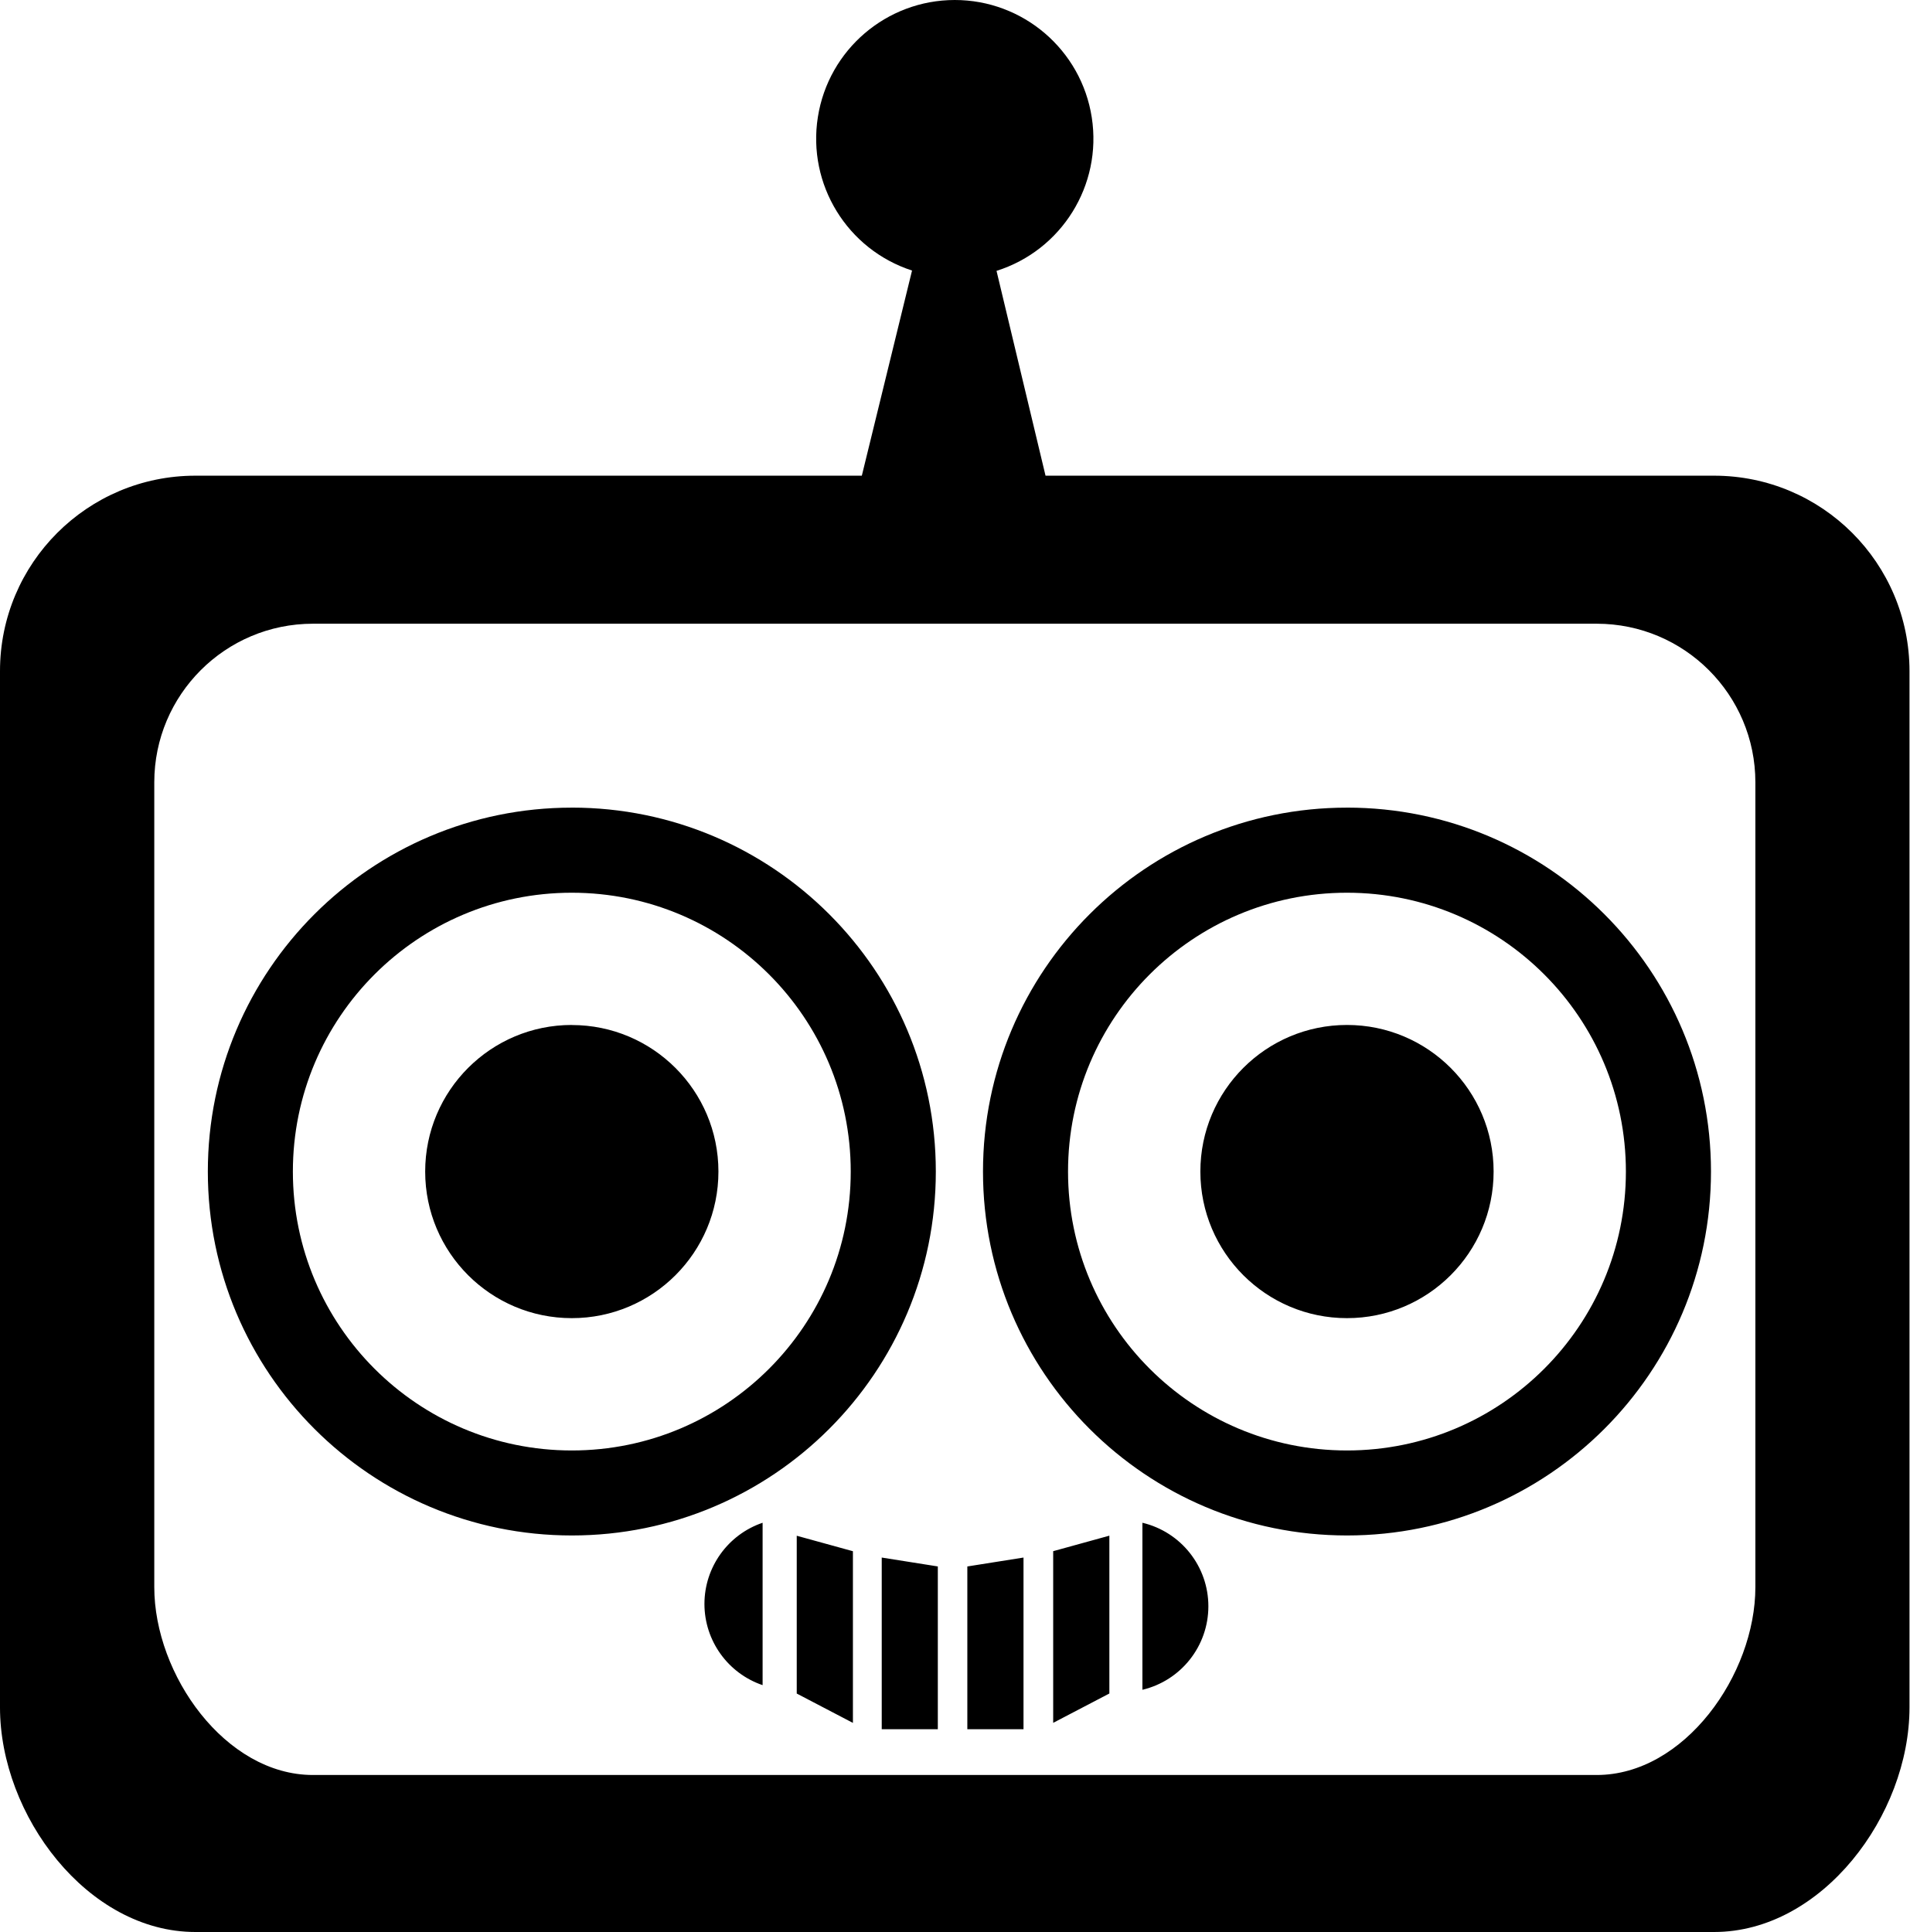
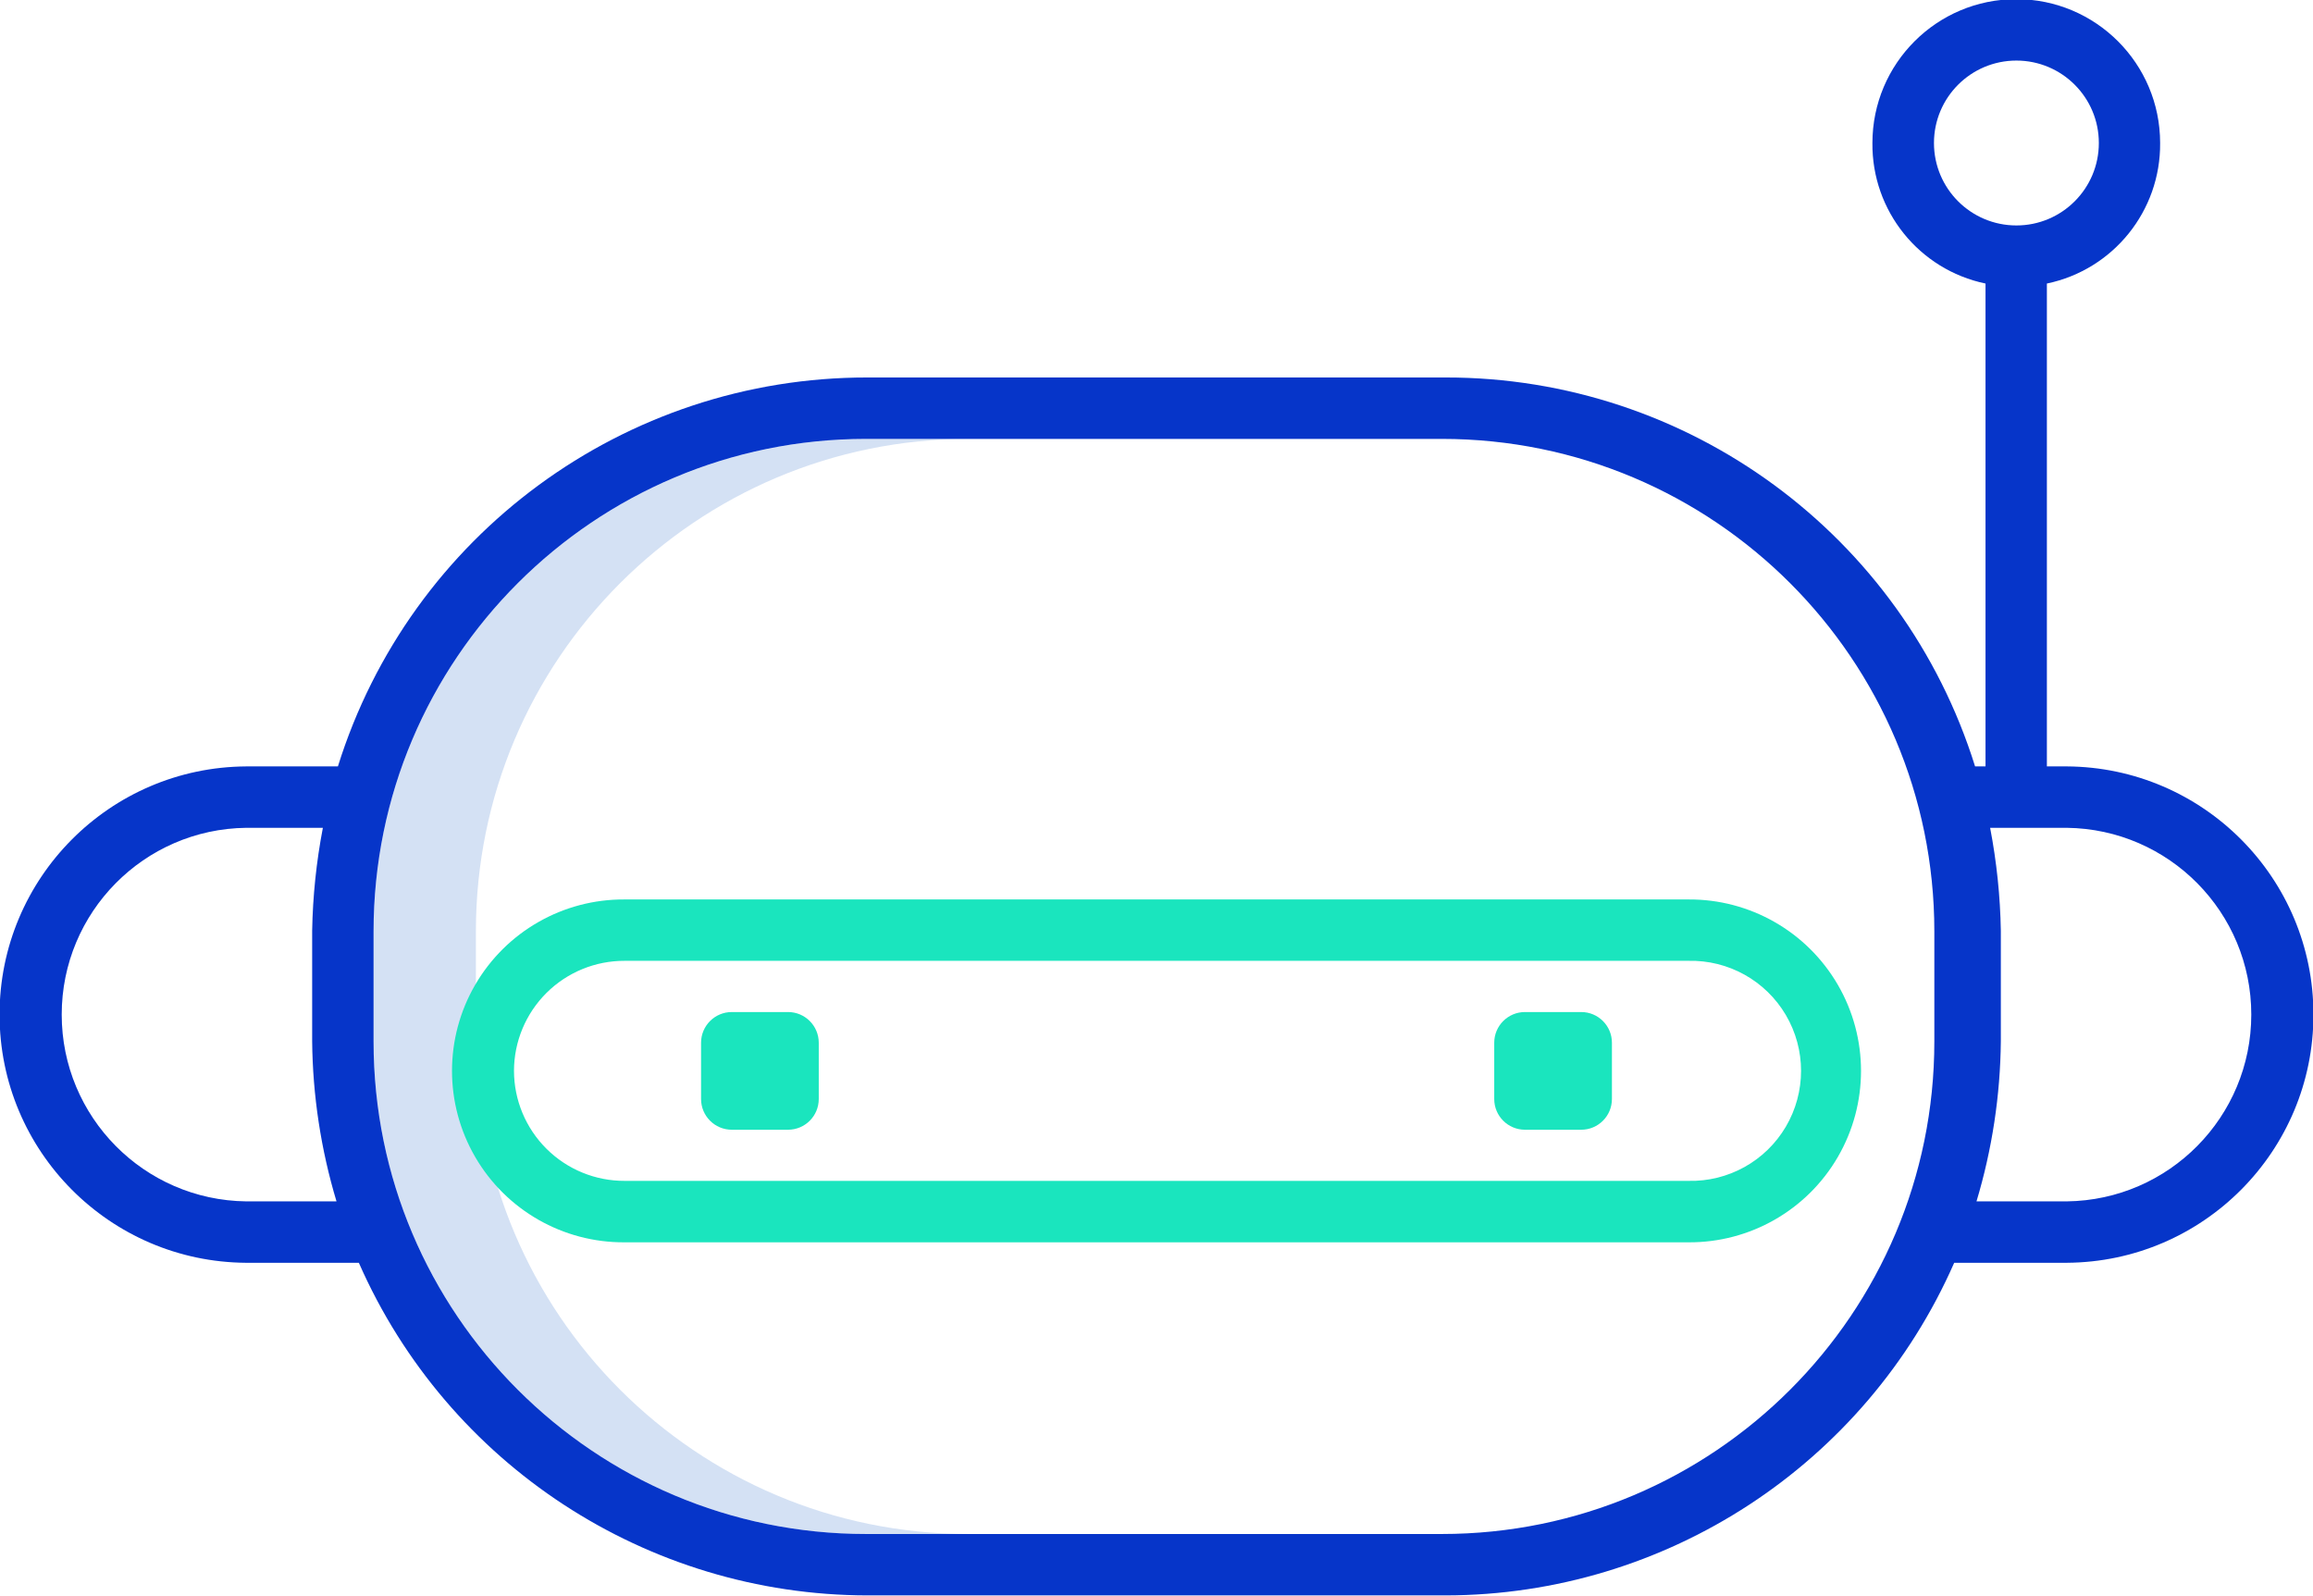
- <svg xmlns="http://www.w3.org/2000/svg" width="82.293" height="83.281" viewBox="0 0 82.293 83.281">
-   <path id="Icon_simple-probot" data-name="Icon simple-probot" d="M41.147.06a5.977,5.977,0,0,0-1.841,11.662l-2.164,8.843H8.421A8.421,8.421,0,0,0,0,28.986V73.661c0,4.651,3.77,9.68,8.421,9.68H73.872c4.65,0,8.421-5.031,8.421-9.68V28.986a8.423,8.423,0,0,0-8.421-8.421H45.059l-2.112-8.829A5.977,5.977,0,0,0,41.143.06ZM13.486,26.946H68.814a6.838,6.838,0,0,1,6.837,6.837v34.69c0,3.776-3.061,8.1-6.837,8.1H13.486c-3.776,0-6.837-4.32-6.837-8.1V33.783A6.838,6.838,0,0,1,13.486,26.946Zm11.158,7.928A15.687,15.687,0,1,0,40.331,50.561,15.687,15.687,0,0,0,24.643,34.873Zm33.408,0A15.687,15.687,0,1,0,73.738,50.561,15.687,15.687,0,0,0,58.051,34.873ZM24.643,38.542A12.021,12.021,0,1,1,12.622,50.563,12.019,12.019,0,0,1,24.643,38.542Zm33.408,0A12.021,12.021,0,1,1,46.029,50.563,12.019,12.019,0,0,1,58.051,38.542Zm-33.408,5.7a6.319,6.319,0,1,0,6.319,6.319A6.319,6.319,0,0,0,24.643,44.245Zm33.408,0a6.319,6.319,0,1,0,6.319,6.319,6.319,6.319,0,0,0-6.319-6.319ZM34.337,66.257v6.805l2.421,1.265v-7.4l-2.421-.667ZM38,67.2v7.4h2.417V67.583Zm3.689.384V74.6H44.11V67.2Zm3.7-.659v7.4l2.421-1.265V66.257ZM49.234,65.7v7.2a3.7,3.7,0,0,0,2.843-3.6v0a3.7,3.7,0,0,0-2.843-3.6Zm-16.368,0a3.7,3.7,0,0,0-2.507,3.5v0a3.7,3.7,0,0,0,2.507,3.5Z" transform="translate(0 -0.06)" />
+ <svg xmlns="http://www.w3.org/2000/svg" id="robot" width="248" height="171.057" viewBox="0 0 248 171.057">
+   <path id="Trazado_28" data-name="Trazado 28" d="M83.973,150.38V138.567a52.8,52.8,0,0,1,52.8-52.8H125.8a52.8,52.8,0,0,0-52.8,52.8V150.38a52.8,52.8,0,0,0,52.8,52.8h10.973A52.8,52.8,0,0,1,83.973,150.38Zm0,0" transform="translate(-32.947 -38.708)" fill="#d4e1f4" />
+   <path id="Trazado_29" data-name="Trazado 29" d="M221.6,82.172h-2.133V30.4a15.252,15.252,0,0,0,12.142-15.067,15.424,15.424,0,0,0-30.848,0A15.234,15.234,0,0,0,212.887,30.4V82.172h-1.119A59.421,59.421,0,0,0,155,40.473H93a59.421,59.421,0,0,0-56.77,41.7H26.4a26.611,26.611,0,0,0,0,53.221H38.476A59.663,59.663,0,0,0,93,171.057H155a59.663,59.663,0,0,0,54.529-35.664H221.6a26.611,26.611,0,0,0,0-53.221ZM207.36,15.333a8.839,8.839,0,1,1,8.839,8.839,8.839,8.839,0,0,1-8.839-8.839ZM26.4,128.809a20.028,20.028,0,0,1,0-40.053h8.219a64.473,64.473,0,0,0-1.149,11.036v11.839a61.71,61.71,0,0,0,2.61,17.178Zm181-17.137a52.8,52.8,0,0,1-52.8,52.8H92.854a52.8,52.8,0,0,1-52.8-52.8V99.858a52.8,52.8,0,0,1,52.8-52.8H154.6a52.8,52.8,0,0,1,52.8,52.8Zm14.2,17.137H211.92a61.71,61.71,0,0,0,2.61-17.178V99.792a64.473,64.473,0,0,0-1.149-11.036H221.6a20.028,20.028,0,0,1,0,40.053Zm0,0" fill="#0635c9" />
+   <g id="Grupo_47" data-name="Grupo 47" transform="translate(48.6 96.438)">
+     <path id="Trazado_30" data-name="Trazado 30" d="M221,212.527a18.381,18.381,0,1,0,0-36.761H106.959a18.381,18.381,0,1,0,0,36.761ZM95.087,194.146a11.822,11.822,0,0,1,11.871-11.8H221a11.8,11.8,0,1,1,0,23.593H106.959a11.822,11.822,0,0,1-11.871-11.8Zm0,0" transform="translate(-88.578 -175.766)" fill="#1ae5be" />
+     <path id="Trazado_31" data-name="Trazado 31" d="M140.292,197.766h6.035a3.292,3.292,0,0,1,3.292,3.292v6.035a3.293,3.293,0,0,1-3.292,3.292h-6.035A3.293,3.293,0,0,1,137,207.093v-6.035A3.292,3.292,0,0,1,140.292,197.766Zm0,0" transform="translate(-110.432 -185.695)" fill="#1ae5be" />
+     <path id="Trazado_32" data-name="Trazado 32" d="M295.292,197.766h6.035a3.291,3.291,0,0,1,3.292,3.292v6.035a3.293,3.293,0,0,1-3.292,3.292h-6.035A3.293,3.293,0,0,1,292,207.093v-6.035A3.292,3.292,0,0,1,295.292,197.766Zm0,0" transform="translate(-180.388 -185.695)" fill="#1ae5be" />
+   </g>
</svg>
